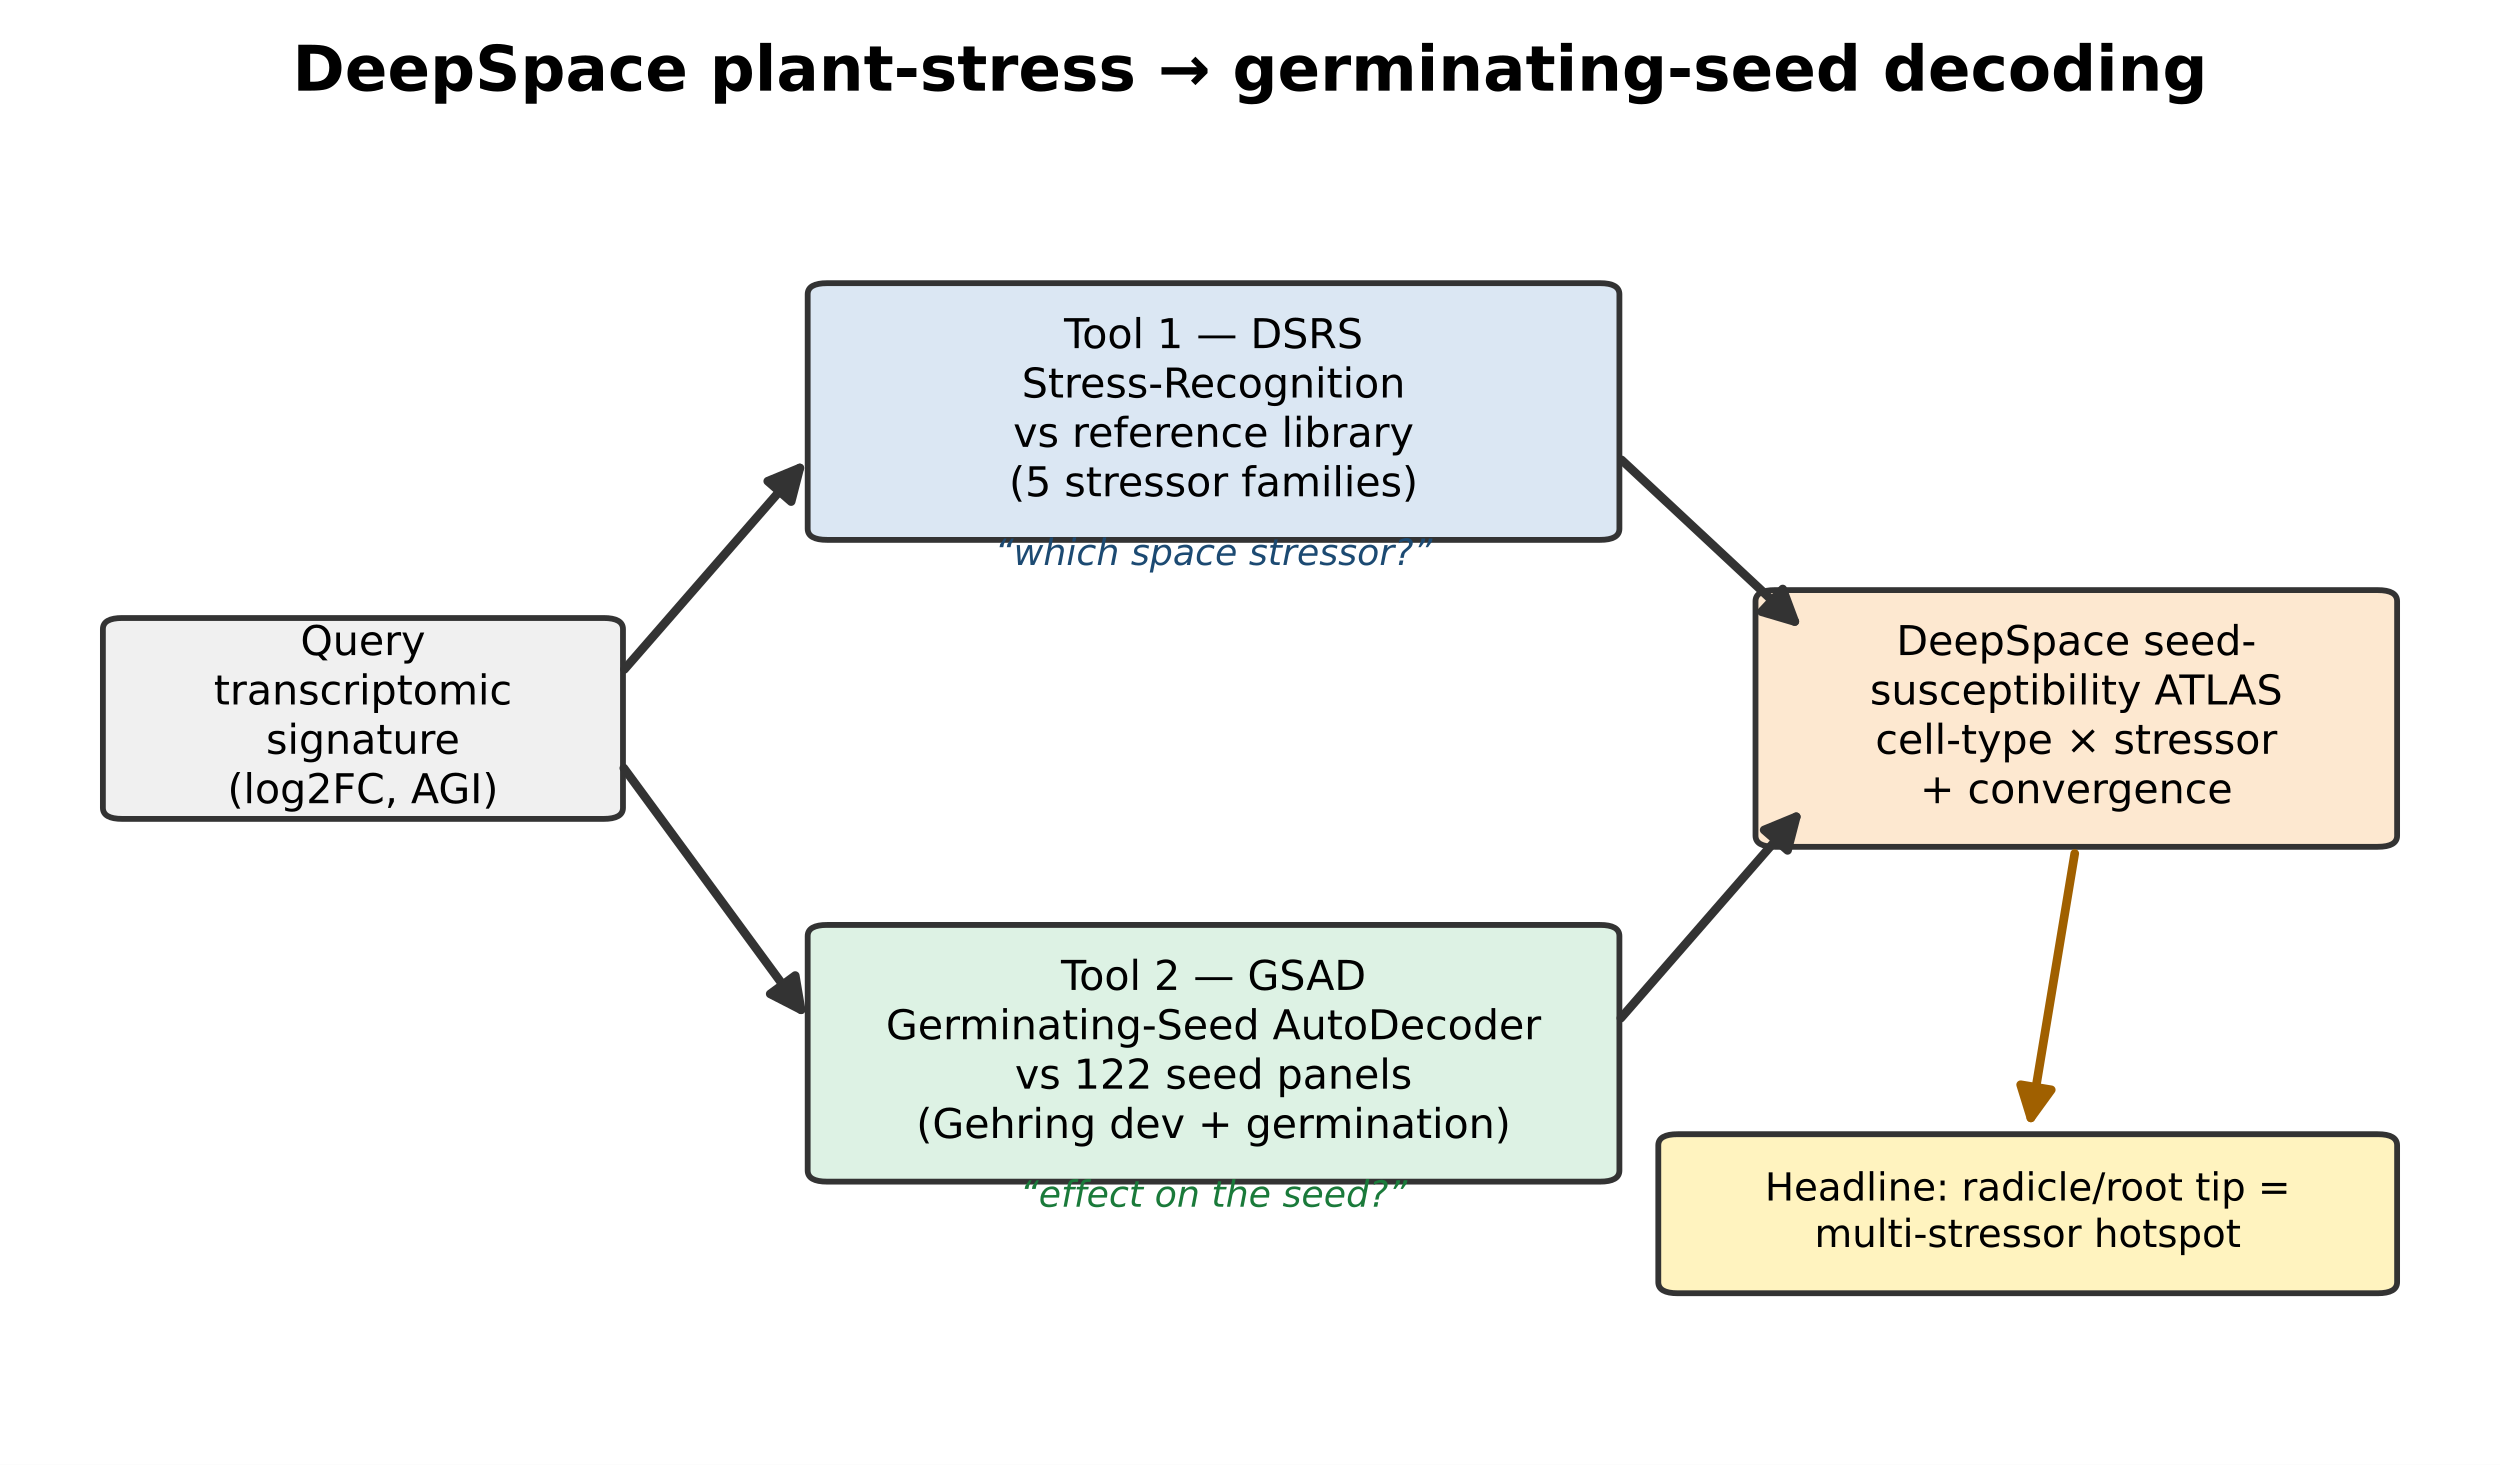
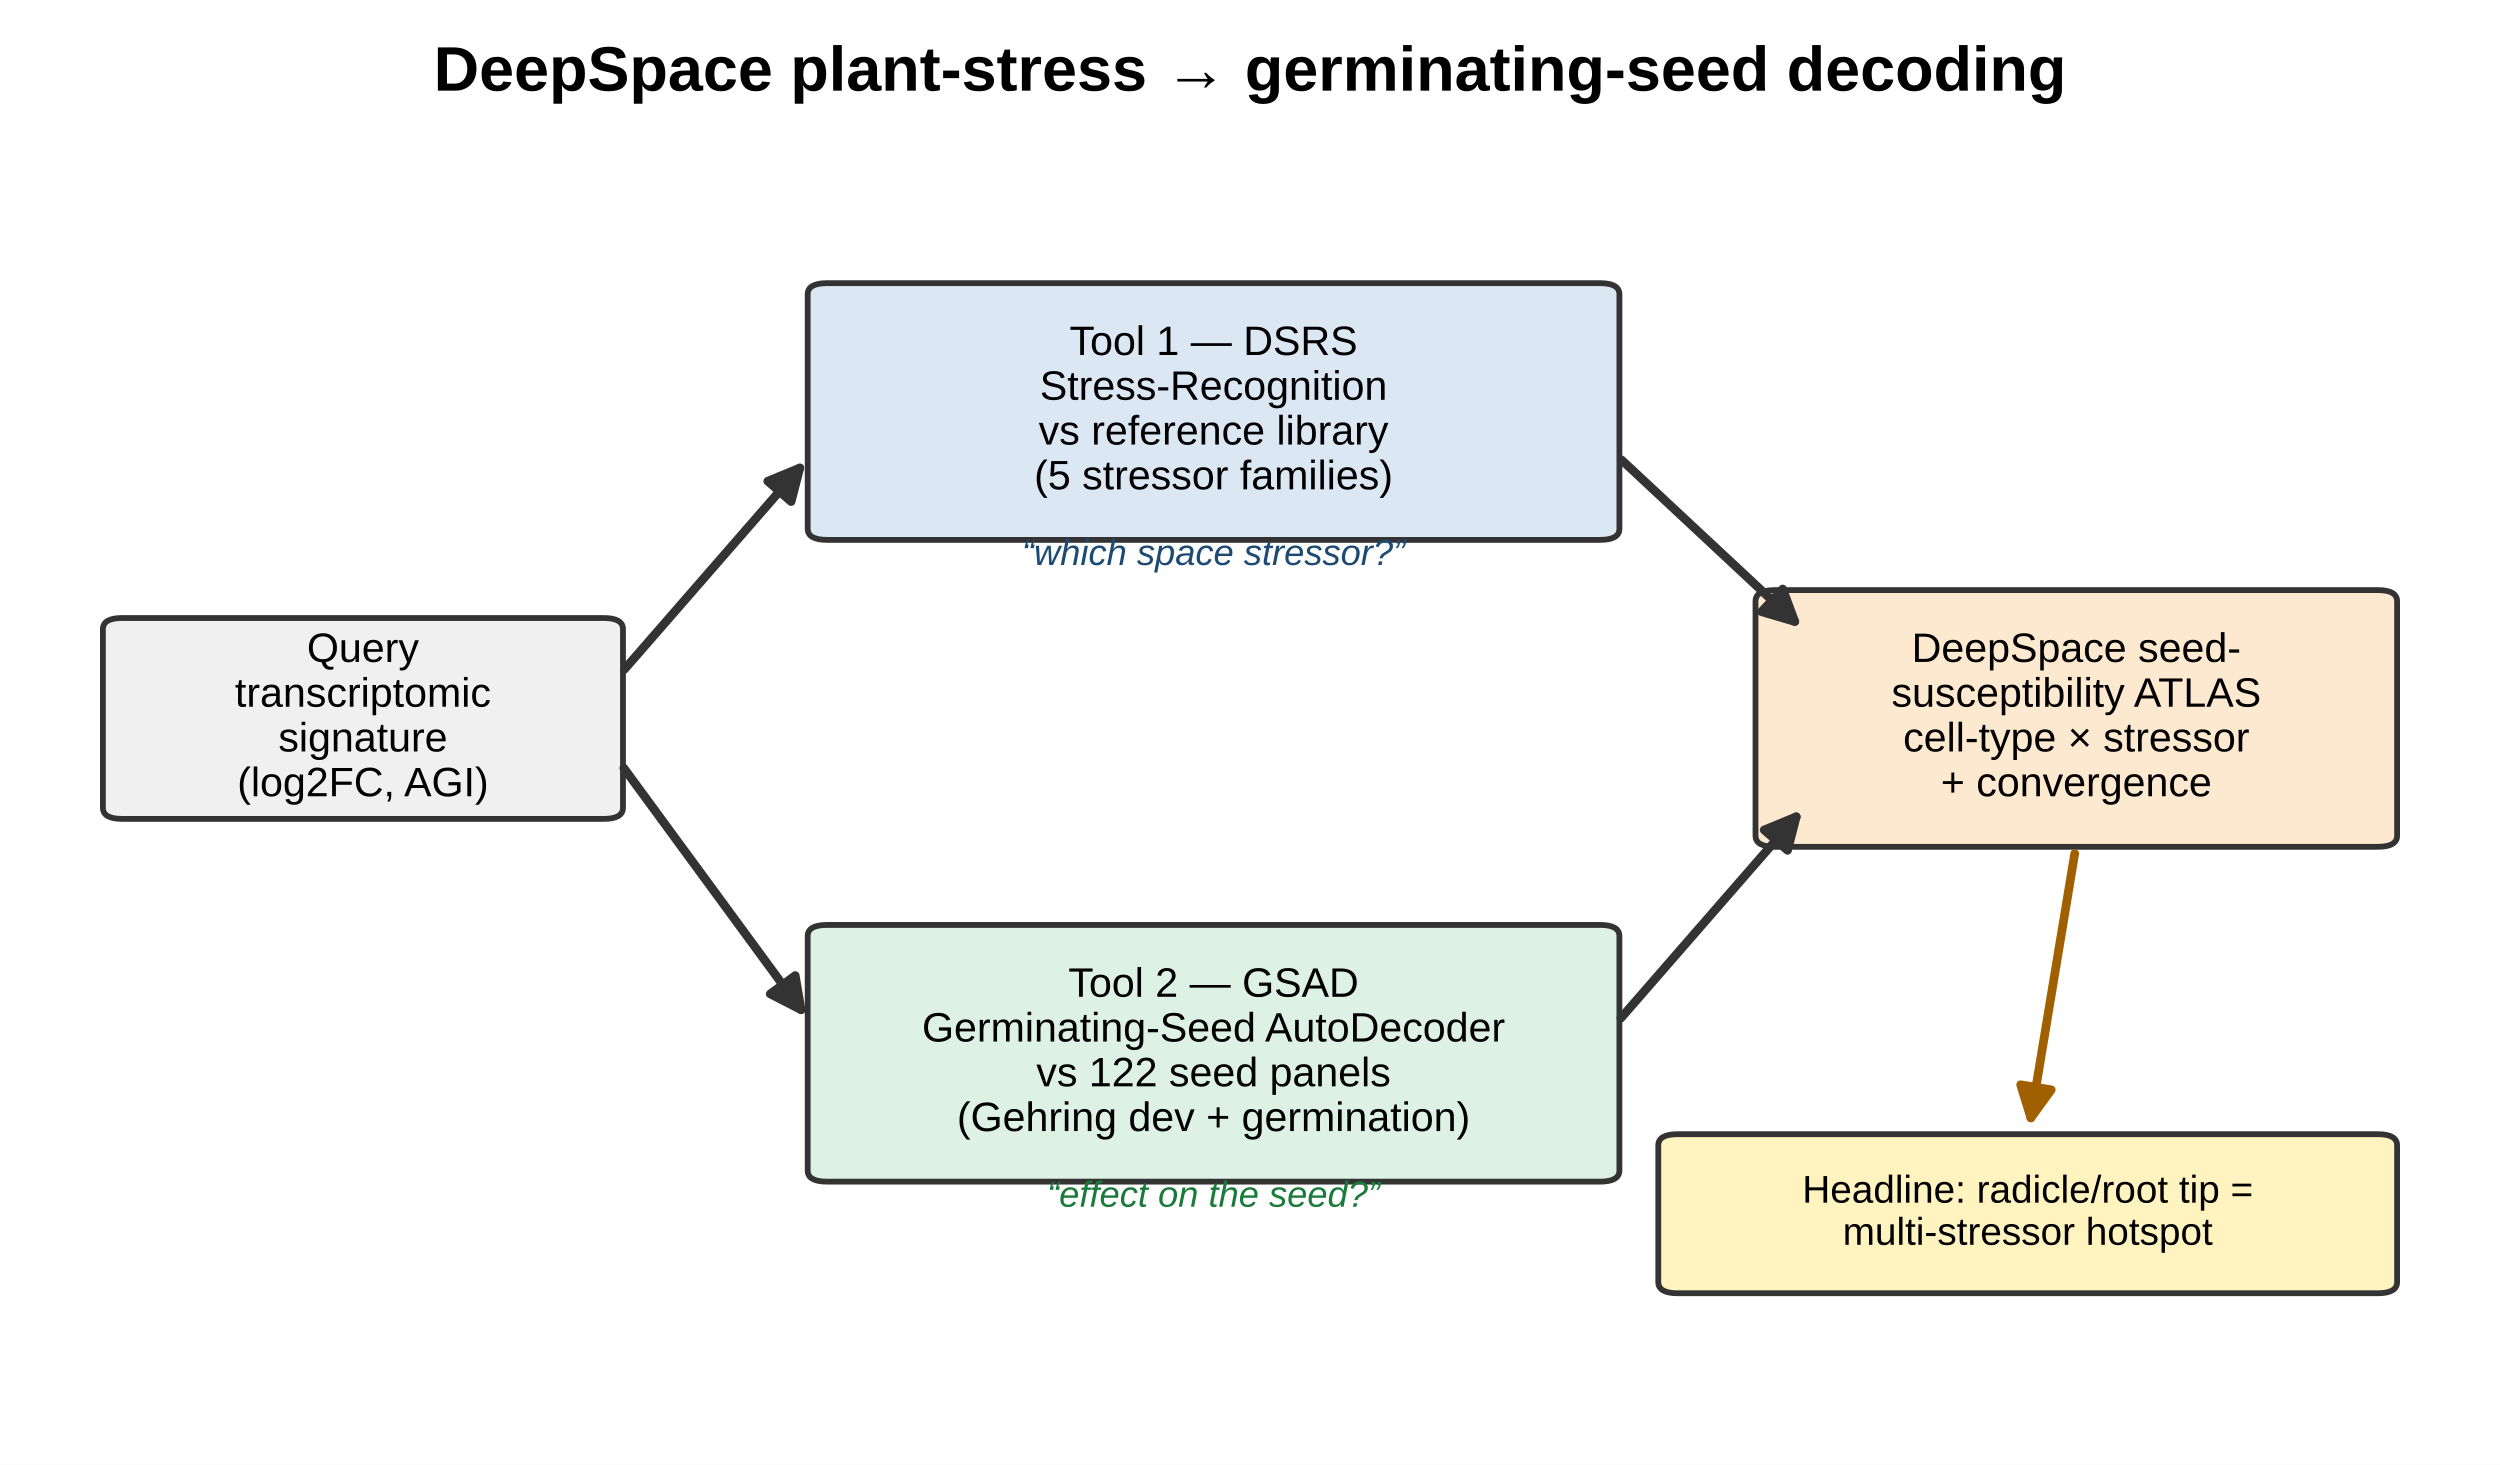
<svg xmlns="http://www.w3.org/2000/svg" width="516.6pt" height="302.688pt" viewBox="0 0 516.6 302.688" version="1.1">
  <defs>
    <style type="text/css">*{stroke-linejoin: round; stroke-linecap: butt}</style>
  </defs>
  <g id="figure_1">
    <g id="patch_1">
      <path d="M 0 302.688  L 516.6 302.688  L 516.6 0  L 0 0  z " style="fill: #ffffff" />
    </g>
    <g id="axes_1">
      <g id="patch_2">
-         <path d="M 25.279 169.218  L 124.715 169.218  Q 128.732 169.218 128.732 166.912  L 128.732 130.011  Q 128.732 127.704 124.715 127.704  L 25.279 127.704  Q 21.262 127.704 21.262 130.011  L 21.262 166.912  Q 21.262 169.218 25.279 169.218  z " clip-path="url(#p1f1f1566b8)" style="fill: #f0f0f0; stroke: #333333; stroke-width: 1.2; stroke-linejoin: miter" />
+         <path d="M 25.279 169.218  L 124.715 169.218  Q 128.732 169.218 128.732 166.912  L 128.732 130.011  Q 128.732 127.704 124.715 127.704  L 25.279 127.704  Q 21.262 127.704 21.262 130.011  L 21.262 166.912  Q 21.262 169.218 25.279 169.218  z " clip-path="url(#pba391c8195)" style="fill: #f0f0f0; stroke: #333333; stroke-width: 1.2; stroke-linejoin: miter" />
      </g>
      <g id="patch_3">
-         <path d="M 170.917 111.56  L 330.617 111.56  Q 334.634 111.56 334.634 109.254  L 334.634 60.822  Q 334.634 58.515 330.617 58.515  L 170.917 58.515  Q 166.9 58.515 166.9 60.822  L 166.9 109.254  Q 166.9 111.56 170.917 111.56  z " clip-path="url(#p1f1f1566b8)" style="fill: #dbe7f3; stroke: #333333; stroke-width: 1.2; stroke-linejoin: miter" />
+         <path d="M 170.917 111.56  L 330.617 111.56  Q 334.634 111.56 334.634 109.254  L 334.634 60.822  Q 334.634 58.515 330.617 58.515  L 170.917 58.515  Q 166.9 58.515 166.9 60.822  L 166.9 109.254  Q 166.9 111.56 170.917 111.56  z " clip-path="url(#pba391c8195)" style="fill: #dbe7f3; stroke: #333333; stroke-width: 1.2; stroke-linejoin: miter" />
      </g>
      <g id="patch_4">
-         <path d="M 170.917 244.173  L 330.617 244.173  Q 334.634 244.173 334.634 241.866  L 334.634 193.434  Q 334.634 191.128 330.617 191.128  L 170.917 191.128  Q 166.9 191.128 166.9 193.434  L 166.9 241.866  Q 166.9 244.173 170.917 244.173  z " clip-path="url(#p1f1f1566b8)" style="fill: #ddf2e4; stroke: #333333; stroke-width: 1.2; stroke-linejoin: miter" />
+         <path d="M 170.917 244.173  L 330.617 244.173  Q 334.634 244.173 334.634 241.866  L 334.634 193.434  Q 334.634 191.128 330.617 191.128  L 170.917 191.128  Q 166.9 191.128 166.9 193.434  L 166.9 241.866  Q 166.9 244.173 170.917 244.173  z " clip-path="url(#pba391c8195)" style="fill: #ddf2e4; stroke: #333333; stroke-width: 1.2; stroke-linejoin: miter" />
      </g>
      <g id="patch_5">
-         <path d="M 366.775 174.984  L 491.321 174.984  Q 495.338 174.984 495.338 172.677  L 495.338 124.245  Q 495.338 121.939 491.321 121.939  L 366.775 121.939  Q 362.758 121.939 362.758 124.245  L 362.758 172.677  Q 362.758 174.984 366.775 174.984  z " clip-path="url(#p1f1f1566b8)" style="fill: #fde8d0; stroke: #333333; stroke-width: 1.2; stroke-linejoin: miter" />
+         <path d="M 366.775 174.984  L 491.321 174.984  Q 495.338 174.984 495.338 172.677  L 495.338 124.245  Q 495.338 121.939 491.321 121.939  L 366.775 121.939  Q 362.758 121.939 362.758 124.245  L 362.758 172.677  Q 362.758 174.984 366.775 174.984  z " clip-path="url(#pba391c8195)" style="fill: #fde8d0; stroke: #333333; stroke-width: 1.2; stroke-linejoin: miter" />
      </g>
      <g id="patch_6">
-         <path d="M 129.04 138.306  Q 147.816 116.749 165.27 96.71  " clip-path="url(#p1f1f1566b8)" style="fill: none; stroke: #333333; stroke-width: 1.8; stroke-linecap: round" />
-         <path d="M 158.654 99.434  L 165.27 96.71  L 163.48 103.638  z " clip-path="url(#p1f1f1566b8)" style="fill: #333333; stroke: #333333; stroke-width: 1.8; stroke-linecap: round" />
+         <path d="M 129.04 138.306  Q 147.816 116.749 165.27 96.71  " clip-path="url(#pba391c8195)" style="fill: none; stroke: #333333; stroke-width: 1.8; stroke-linecap: round" />
+         <path d="M 158.654 99.434  L 165.27 96.71  L 163.48 103.638  z " clip-path="url(#pba391c8195)" style="fill: #333333; stroke: #333333; stroke-width: 1.8; stroke-linecap: round" />
      </g>
      <g id="patch_7">
-         <path d="M 128.912 158.725  Q 147.817 184.498 165.531 208.649  " clip-path="url(#p1f1f1566b8)" style="fill: none; stroke: #333333; stroke-width: 1.8; stroke-linecap: round" />
-         <path d="M 164.326 201.596  L 165.531 208.649  L 159.165 205.381  z " clip-path="url(#p1f1f1566b8)" style="fill: #333333; stroke: #333333; stroke-width: 1.8; stroke-linecap: round" />
+         <path d="M 128.912 158.725  Q 147.817 184.498 165.531 208.649  " clip-path="url(#pba391c8195)" style="fill: none; stroke: #333333; stroke-width: 1.8; stroke-linecap: round" />
+         <path d="M 164.326 201.596  L 165.531 208.649  L 159.165 205.381  z " clip-path="url(#pba391c8195)" style="fill: #333333; stroke: #333333; stroke-width: 1.8; stroke-linecap: round" />
      </g>
      <g id="patch_8">
-         <path d="M 335.094 95.052  Q 353.719 112.426 370.872 128.427  " clip-path="url(#p1f1f1566b8)" style="fill: none; stroke: #333333; stroke-width: 1.8; stroke-linecap: round" />
-         <path d="M 368.375 121.721  L 370.872 128.427  L 364.009 126.401  z " clip-path="url(#p1f1f1566b8)" style="fill: #333333; stroke: #333333; stroke-width: 1.8; stroke-linecap: round" />
+         <path d="M 335.094 95.052  Q 353.719 112.426 370.872 128.427  " clip-path="url(#pba391c8195)" style="fill: none; stroke: #333333; stroke-width: 1.8; stroke-linecap: round" />
+         <path d="M 368.375 121.721  L 370.872 128.427  L 364.009 126.401  z " clip-path="url(#pba391c8195)" style="fill: #333333; stroke: #333333; stroke-width: 1.8; stroke-linecap: round" />
      </g>
      <g id="patch_9">
-         <path d="M 334.942 210.378  Q 353.718 188.821 371.172 168.782  " clip-path="url(#p1f1f1566b8)" style="fill: none; stroke: #333333; stroke-width: 1.8; stroke-linecap: round" />
-         <path d="M 364.556 171.506  L 371.172 168.782  L 369.382 175.71  z " clip-path="url(#p1f1f1566b8)" style="fill: #333333; stroke: #333333; stroke-width: 1.8; stroke-linecap: round" />
+         <path d="M 334.942 210.378  Q 353.718 188.821 371.172 168.782  " clip-path="url(#pba391c8195)" style="fill: none; stroke: #333333; stroke-width: 1.8; stroke-linecap: round" />
+         <path d="M 364.556 171.506  L 371.172 168.782  L 369.382 175.71  z " clip-path="url(#pba391c8195)" style="fill: #333333; stroke: #333333; stroke-width: 1.8; stroke-linecap: round" />
      </g>
      <g id="patch_10">
-         <path d="M 346.687 267.236  L 491.321 267.236  Q 495.338 267.236 495.338 264.929  L 495.338 236.677  Q 495.338 234.371 491.321 234.371  L 346.687 234.371  Q 342.67 234.371 342.67 236.677  L 342.67 264.929  Q 342.67 267.236 346.687 267.236  z " clip-path="url(#p1f1f1566b8)" style="fill: #fff3bf; stroke: #333333; stroke-width: 1.2; stroke-linejoin: miter" />
+         <path d="M 346.687 267.236  L 491.321 267.236  Q 495.338 267.236 495.338 264.929  L 495.338 236.677  Q 495.338 234.371 491.321 234.371  L 346.687 234.371  Q 342.67 234.371 342.67 236.677  L 342.67 264.929  Q 342.67 267.236 346.687 267.236  z " clip-path="url(#pba391c8195)" style="fill: #fff3bf; stroke: #333333; stroke-width: 1.2; stroke-linejoin: miter" />
      </g>
      <g id="patch_11">
-         <path d="M 428.721 176.377  Q 424.026 204.677 419.66 230.992  " clip-path="url(#p1f1f1566b8)" style="fill: none; stroke: #a06000; stroke-width: 1.8; stroke-linecap: round" />
-         <path d="M 423.864 225.202  L 419.66 230.992  L 417.551 224.155  z " clip-path="url(#p1f1f1566b8)" style="fill: #a06000; stroke: #a06000; stroke-width: 1.8; stroke-linecap: round" />
+         <path d="M 428.721 176.377  Q 424.026 204.677 419.66 230.992  " clip-path="url(#pba391c8195)" style="fill: none; stroke: #a06000; stroke-width: 1.8; stroke-linecap: round" />
+         <path d="M 423.864 225.202  L 419.66 230.992  L 417.551 224.155  z " clip-path="url(#pba391c8195)" style="fill: #a06000; stroke: #a06000; stroke-width: 1.8; stroke-linecap: round" />
      </g>
      <g id="text_1">
-         <text style="font-weight: 700; font-size: 13px; font-family: 'DejaVu Sans'; text-anchor: middle" x="258.3" y="18.732" transform="rotate(-0 258.3 18.73152)">DeepSpace plant-stress → germinating-seed decoding</text>
+         <text style="font-weight: 700; font-size: 13px; font-family: 'Arial', 'Helvetica', 'DejaVu Sans', sans-serif; text-anchor: middle" x="258.3" y="18.732" transform="rotate(-0 258.3 18.73152)">DeepSpace plant-stress → germinating-seed decoding</text>
      </g>
      <g id="text_2">
-         <text style="font-size: 8.5px; font-family: 'DejaVu Sans'" transform="translate(62.08032 135.3656)">Query</text>
-         <text style="font-size: 8.5px; font-family: 'DejaVu Sans'" transform="translate(44.18516 145.568)">transcriptomic</text>
-         <text style="font-size: 8.5px; font-family: 'DejaVu Sans'" transform="translate(54.97817 155.7703)">signature</text>
-         <text style="font-size: 8.5px; font-family: 'DejaVu Sans'" transform="translate(47.00411 165.9726)">(log2FC, AGI)</text>
+         <text style="font-size: 8.5px; font-family: 'Arial', 'Helvetica', 'DejaVu Sans', sans-serif" transform="translate(63.42438 136.7862)">Query</text>
+         <text style="font-size: 8.5px; font-family: 'Arial', 'Helvetica', 'DejaVu Sans', sans-serif" transform="translate(48.54805 146.0375)">transcriptomic</text>
+         <text style="font-size: 8.5px; font-family: 'Arial', 'Helvetica', 'DejaVu Sans', sans-serif" transform="translate(57.51489 155.2888)">signature</text>
+         <text style="font-size: 8.5px; font-family: 'Arial', 'Helvetica', 'DejaVu Sans', sans-serif" transform="translate(49.01888 164.5401)">(log2FC, AGI)</text>
      </g>
      <g id="text_3">
-         <text style="font-size: 8.5px; font-family: 'DejaVu Sans'" transform="translate(219.8834 71.94261)">Tool 1 — DSRS</text>
-         <text style="font-size: 8.5px; font-family: 'DejaVu Sans'" transform="translate(211.145 82.14494)">Stress-Recognition</text>
-         <text style="font-size: 8.5px; font-family: 'DejaVu Sans'" transform="translate(209.3687 92.34726)">vs reference library</text>
-         <text style="font-size: 8.5px; font-family: 'DejaVu Sans'" transform="translate(208.5094 102.5496)">(5 stressor families)</text>
+         <text style="font-size: 8.5px; font-family: 'Arial', 'Helvetica', 'DejaVu Sans', sans-serif" transform="translate(221.007 73.36039)">Tool 1 — DSRS</text>
+         <text style="font-size: 8.5px; font-family: 'Arial', 'Helvetica', 'DejaVu Sans', sans-serif" transform="translate(214.8638 82.61161)">Stress-Recognition</text>
+         <text style="font-size: 8.5px; font-family: 'Arial', 'Helvetica', 'DejaVu Sans', sans-serif" transform="translate(214.632 91.86299)">vs reference library</text>
+         <text style="font-size: 8.5px; font-family: 'Arial', 'Helvetica', 'DejaVu Sans', sans-serif" transform="translate(213.6937 101.1144)">(5 stressor families)</text>
      </g>
      <g id="text_4">
-         <text style="font-size: 8.5px; font-family: 'DejaVu Sans'" transform="translate(219.2552 204.5551)">Tool 2 — GSAD</text>
-         <text style="font-size: 8.5px; font-family: 'DejaVu Sans'" transform="translate(183.0665 214.7574)">Germinating-Seed AutoDecoder</text>
-         <text style="font-size: 8.5px; font-family: 'DejaVu Sans'" transform="translate(209.7253 224.9597)">vs 122 seed panels</text>
-         <text style="font-size: 8.5px; font-family: 'DejaVu Sans'" transform="translate(189.3425 235.1621)">(Gehring dev + germination)</text>
+         <text style="font-size: 8.5px; font-family: 'Arial', 'Helvetica', 'DejaVu Sans', sans-serif" transform="translate(220.7706 205.9729)">Tool 2 — GSAD</text>
+         <text style="font-size: 8.5px; font-family: 'Arial', 'Helvetica', 'DejaVu Sans', sans-serif" transform="translate(190.5279 215.2242)">Germinating-Seed AutoDecoder</text>
+         <text style="font-size: 8.5px; font-family: 'Arial', 'Helvetica', 'DejaVu Sans', sans-serif" transform="translate(214.1466 224.4756)">vs 122 seed panels</text>
+         <text style="font-size: 8.5px; font-family: 'Arial', 'Helvetica', 'DejaVu Sans', sans-serif" transform="translate(197.737 233.7268)">(Gehring dev + germination)</text>
      </g>
      <g id="text_5">
-         <text style="font-size: 8.5px; font-family: 'DejaVu Sans'" transform="translate(391.8685 135.3663)">DeepSpace seed-</text>
-         <text style="font-size: 8.5px; font-family: 'DejaVu Sans'" transform="translate(386.4132 145.5686)">susceptibility ATLAS</text>
-         <text style="font-size: 8.5px; font-family: 'DejaVu Sans'" transform="translate(387.5195 155.771)">cell-type × stressor</text>
-         <text style="font-size: 8.5px; font-family: 'DejaVu Sans'" transform="translate(396.7434 165.9726)">+ convergence</text>
+         <text style="font-size: 8.5px; font-family: 'Arial', 'Helvetica', 'DejaVu Sans', sans-serif" transform="translate(395.0274 136.7837)">DeepSpace seed-</text>
+         <text style="font-size: 8.5px; font-family: 'Arial', 'Helvetica', 'DejaVu Sans', sans-serif" transform="translate(390.8611 146.035)">susceptibility ATLAS</text>
+         <text style="font-size: 8.5px; font-family: 'Arial', 'Helvetica', 'DejaVu Sans', sans-serif" transform="translate(393.267 155.2864)">cell-type × stressor</text>
+         <text style="font-size: 8.5px; font-family: 'Arial', 'Helvetica', 'DejaVu Sans', sans-serif" transform="translate(401.0511 164.5377)">+ convergence</text>
      </g>
      <g id="text_6">
-         <text style="font-style: italic; font-size: 7.5px; font-family: 'DejaVu Sans'; text-anchor: middle; fill: #1c4a72" x="250.767" y="116.749" transform="rotate(-0 250.767 116.7494)">“which space stressor?”</text>
+         <text style="font-style: italic; font-size: 7.5px; font-family: 'Arial', 'Helvetica', 'DejaVu Sans', sans-serif; text-anchor: middle; fill: #1c4a72" x="250.767" y="116.749" transform="rotate(-0 250.767 116.7494)">“which space stressor?”</text>
      </g>
      <g id="text_7">
-         <text style="font-style: italic; font-size: 7.5px; font-family: 'DejaVu Sans'; text-anchor: middle; fill: #1a7a3a" x="250.767" y="249.362" transform="rotate(-0 250.767 249.3619)">“effect on the seed?”</text>
+         <text style="font-style: italic; font-size: 7.5px; font-family: 'Arial', 'Helvetica', 'DejaVu Sans', sans-serif; text-anchor: middle; fill: #1a7a3a" x="250.767" y="249.362" transform="rotate(-0 250.767 249.3619)">“effect on the seed?”</text>
      </g>
      <g id="text_8">
-         <text style="font-size: 8px; font-family: 'DejaVu Sans'" transform="translate(364.7084 248.0807)">Headline: radicle/root tip =</text>
-         <text style="font-size: 8px; font-family: 'DejaVu Sans'" transform="translate(374.9496 257.6829)">multi-stressor hotspot</text>
+         <text style="font-size: 8px; font-family: 'Arial', 'Helvetica', 'DejaVu Sans', sans-serif" transform="translate(372.4246 248.5202)">Headline: radicle/root tip =</text>
+         <text style="font-size: 8px; font-family: 'Arial', 'Helvetica', 'DejaVu Sans', sans-serif" transform="translate(380.7721 257.2272)">multi-stressor hotspot</text>
      </g>
    </g>
  </g>
  <defs>
-     <clipPath id="p1f1f1566b8">
+     <clipPath id="pba391c8195">
      <rect x="7.2" y="7.2" width="502.2" height="288.288" />
    </clipPath>
  </defs>
</svg>
